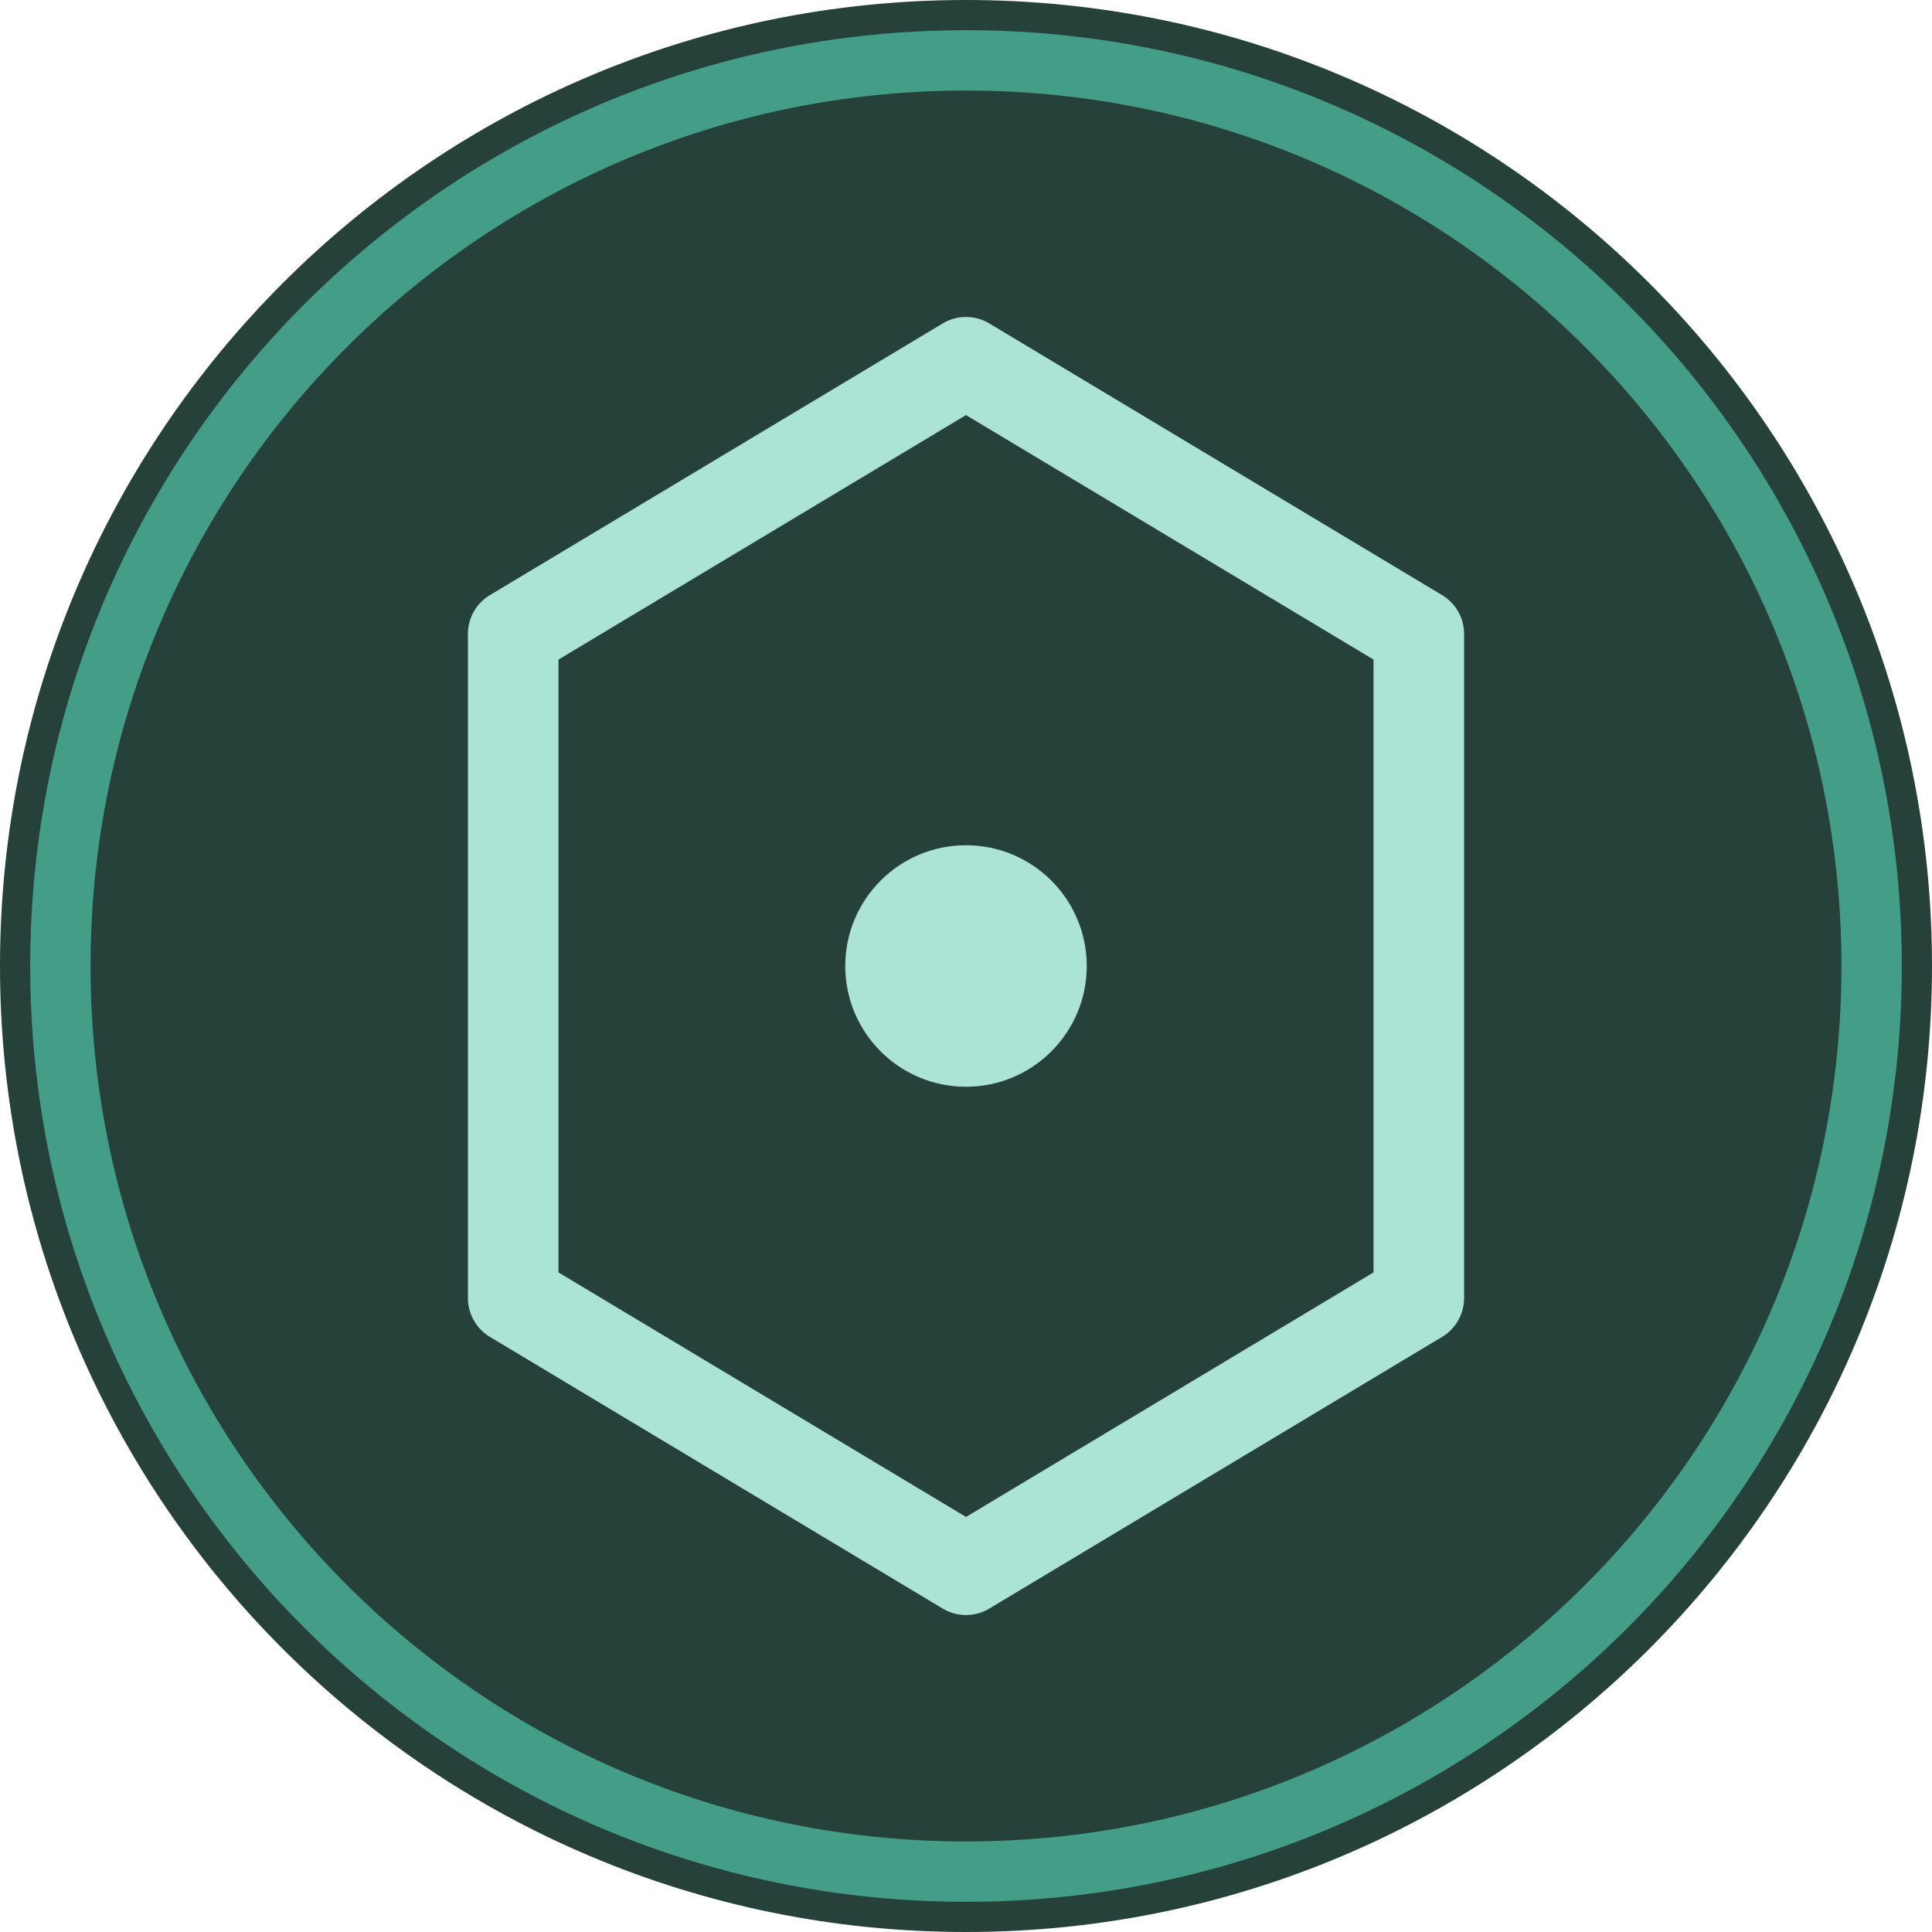
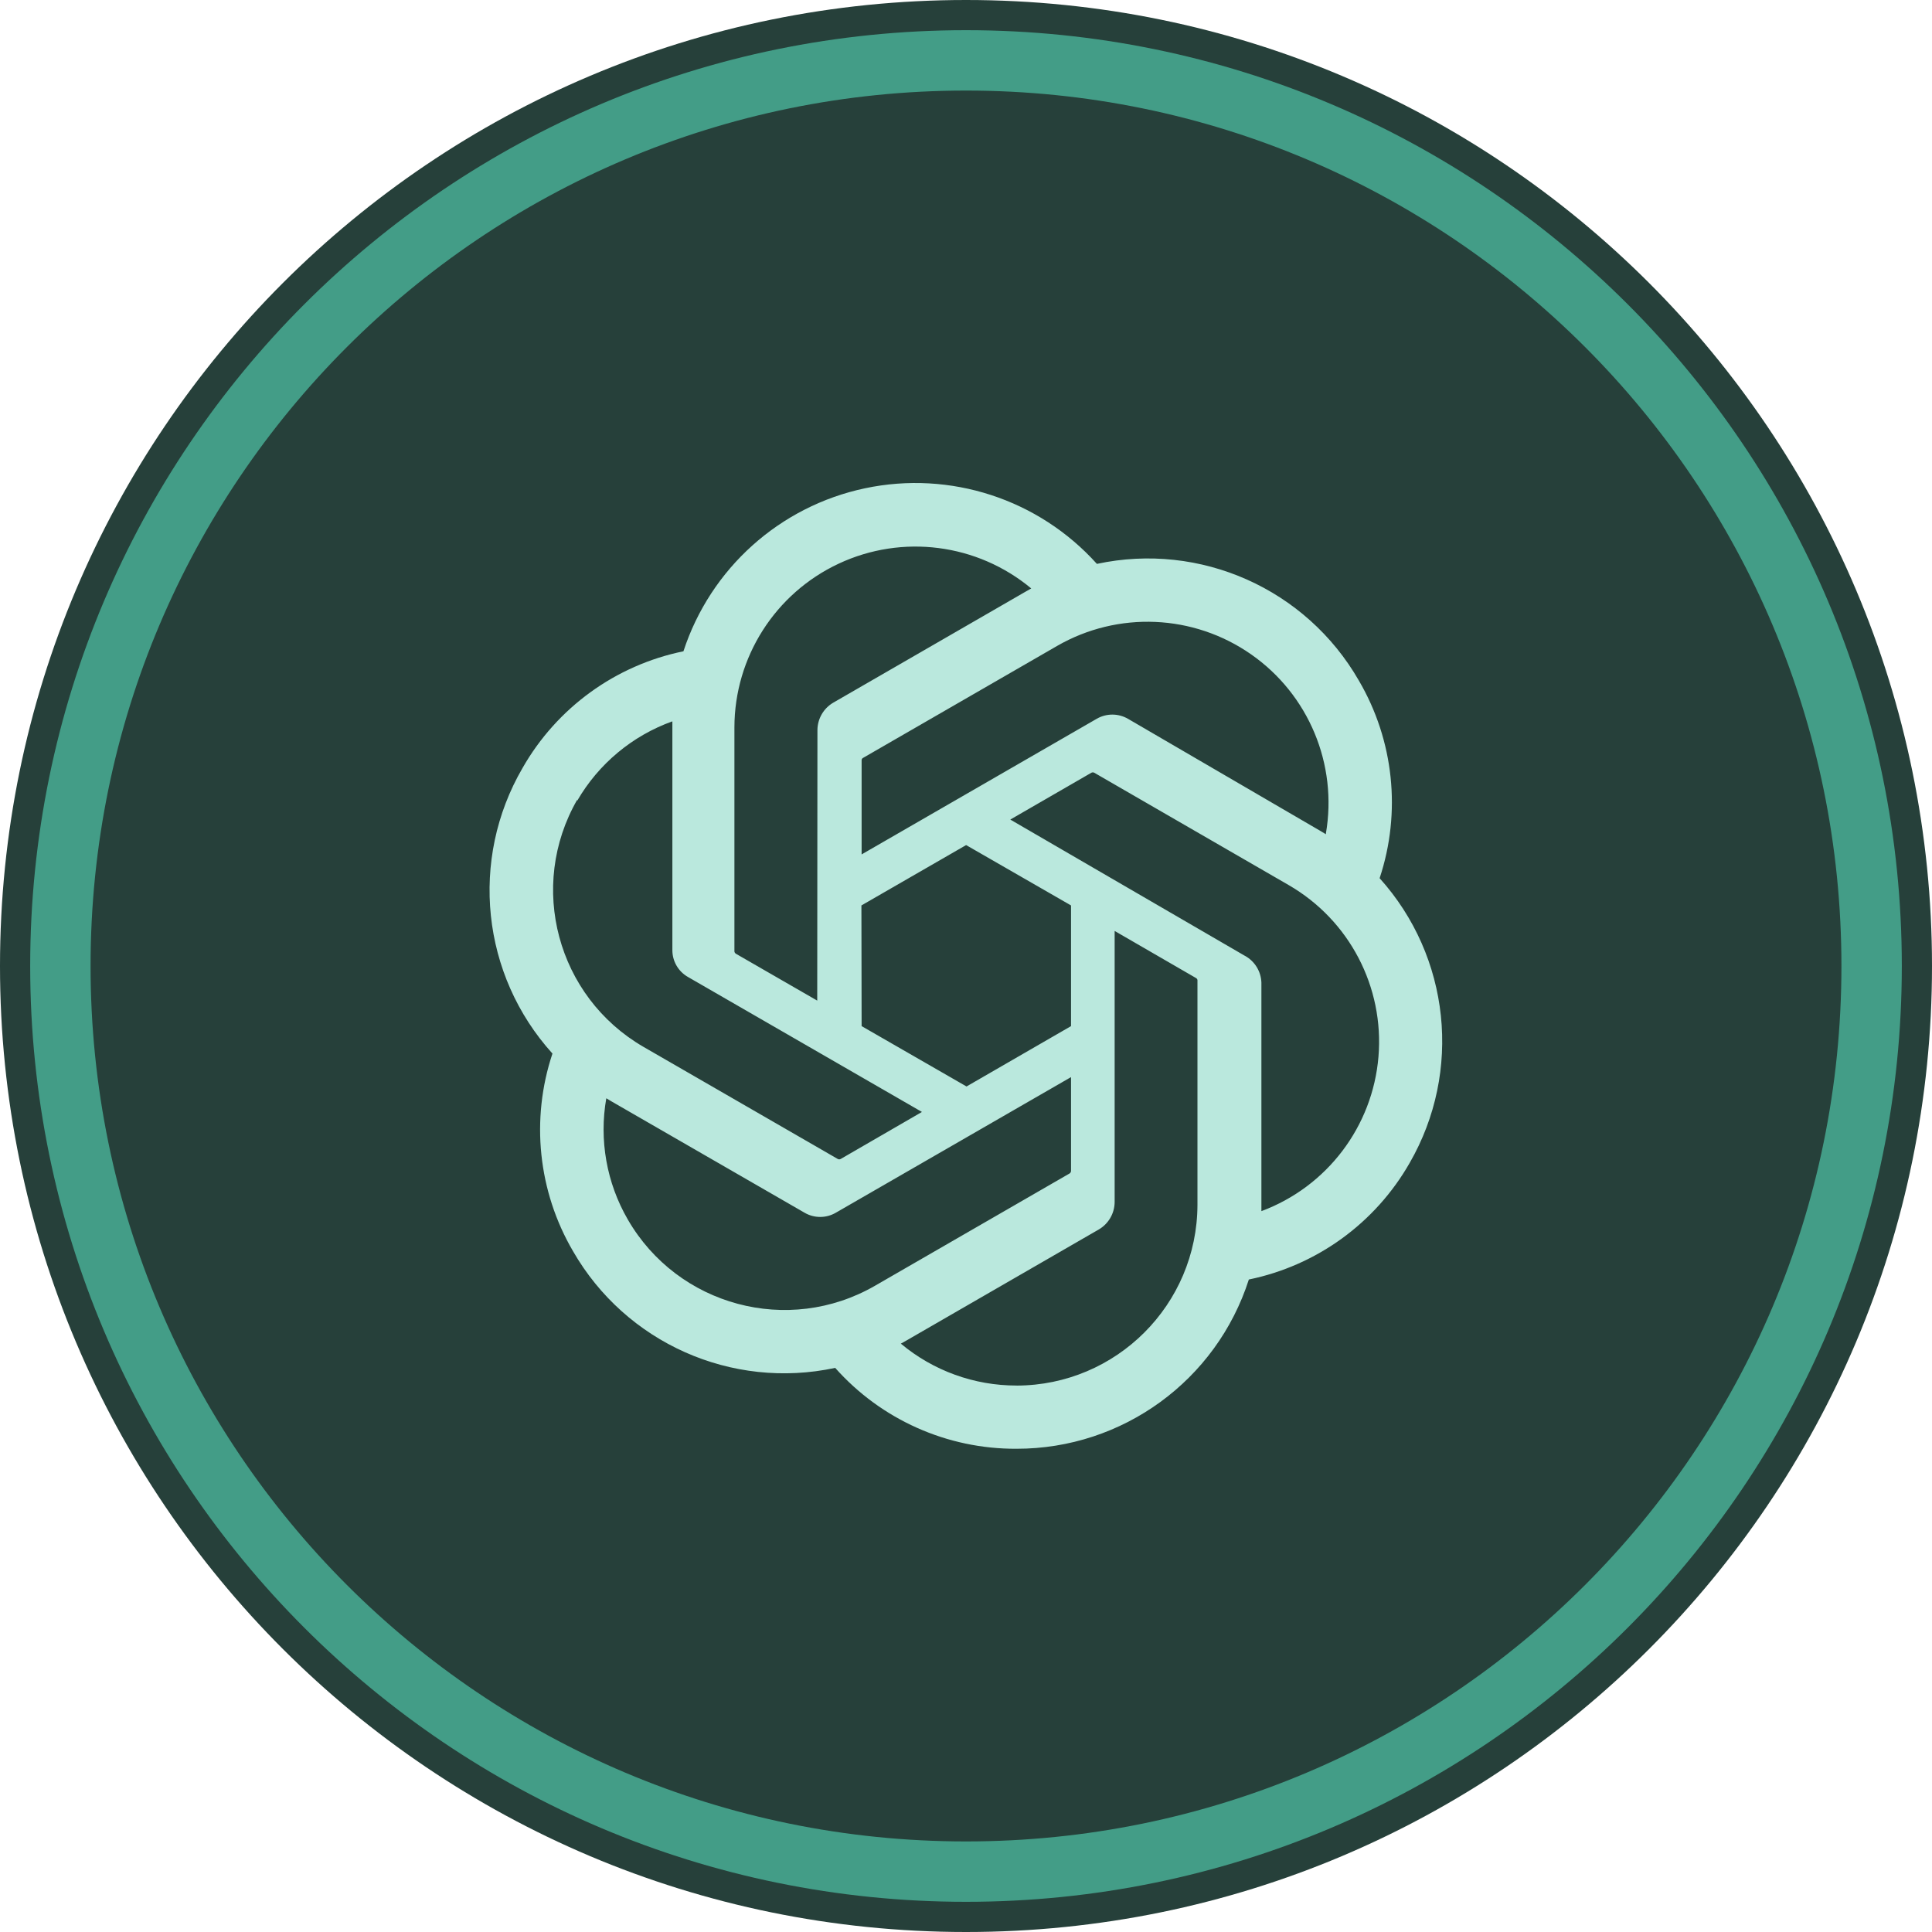
<svg xmlns="http://www.w3.org/2000/svg" viewBox="0 0 64 64">
  <circle cx="32" cy="32" r="32" fill="hsl(165 26% 20%)" />
  <circle cx="32" cy="32" r="30" fill="none" stroke="hsl(165 40% 44%)" stroke-width="2" />
-   <polygon points="32,12 47,21 47,43 32,52 17,43 17,21" fill="none" stroke="hsl(165 50% 78%)" stroke-width="3" stroke-linejoin="round" />
-   <circle cx="32" cy="32" r="4" fill="hsl(165 50% 78%)" />
+   <g transform="translate(16 16) scale(1.333)" fill="hsl(165 50% 82%)">
+     <path d="M22.282 9.821a5.985 5.985 0 0 0-.516-4.911 6.046 6.046 0 0 0-6.51-2.9A6.065 6.065 0 0 0 4.981 4.182a5.985 5.985 0 0 0-3.998 2.9 6.046 6.046 0 0 0 .743 7.097 5.98 5.98 0 0 0 .511 4.911 6.051 6.051 0 0 0 6.515 2.9A5.985 5.985 0 0 0 13.26 24a6.056 6.056 0 0 0 5.772-4.206 5.989 5.989 0 0 0 3.998-2.9 6.056 6.056 0 0 0-.748-7.073zm-9.022 12.608a4.476 4.476 0 0 1-2.876-1.041l.142-.08 4.778-2.758a.795.795 0 0 0 .393-.681v-6.737l2.02 1.169a.071.071 0 0 1 .038.052v5.583a4.504 4.504 0 0 1-4.495 4.494zm-9.661-4.125a4.471 4.471 0 0 1-.535-3.014l.142.085 4.783 2.758a.771.771 0 0 0 .781 0l5.843-3.369v2.332a.08.08 0 0 1-.033.061L9.74 19.95a4.499 4.499 0 0 1-6.141-1.646zM2.341 7.896a4.485 4.485 0 0 1 2.365-1.973V11.6a.766.766 0 0 0 .388.676l5.814 3.354-2.02 1.169a.076.076 0 0 1-.071 0l-4.83-2.787A4.504 4.504 0 0 1 2.341 7.872zm16.596 3.856L13.104 8.364 15.119 7.2a.076.076 0 0 1 .071 0l4.83 2.791a4.494 4.494 0 0 1-.676 8.104v-5.677a.79.79 0 0 0-.407-.667zm2.011-3.023l-.142-.085-4.774-2.782a.776.776 0 0 0-.785 0L9.409 9.23V6.897a.066.066 0 0 1 .028-.061l4.83-2.787a4.499 4.499 0 0 1 6.68 4.66zM8.306 12.863l-2.02-1.164a.08.08 0 0 1-.038-.057V6.074a4.499 4.499 0 0 1 7.376-3.454l-.142.081L8.704 5.459a.795.795 0 0 0-.393.681zm1.098-2.365l2.602-1.5 2.607 1.5v2.999l-2.597 1.5-2.607-1.5Z" />
+   </g>
</svg>
